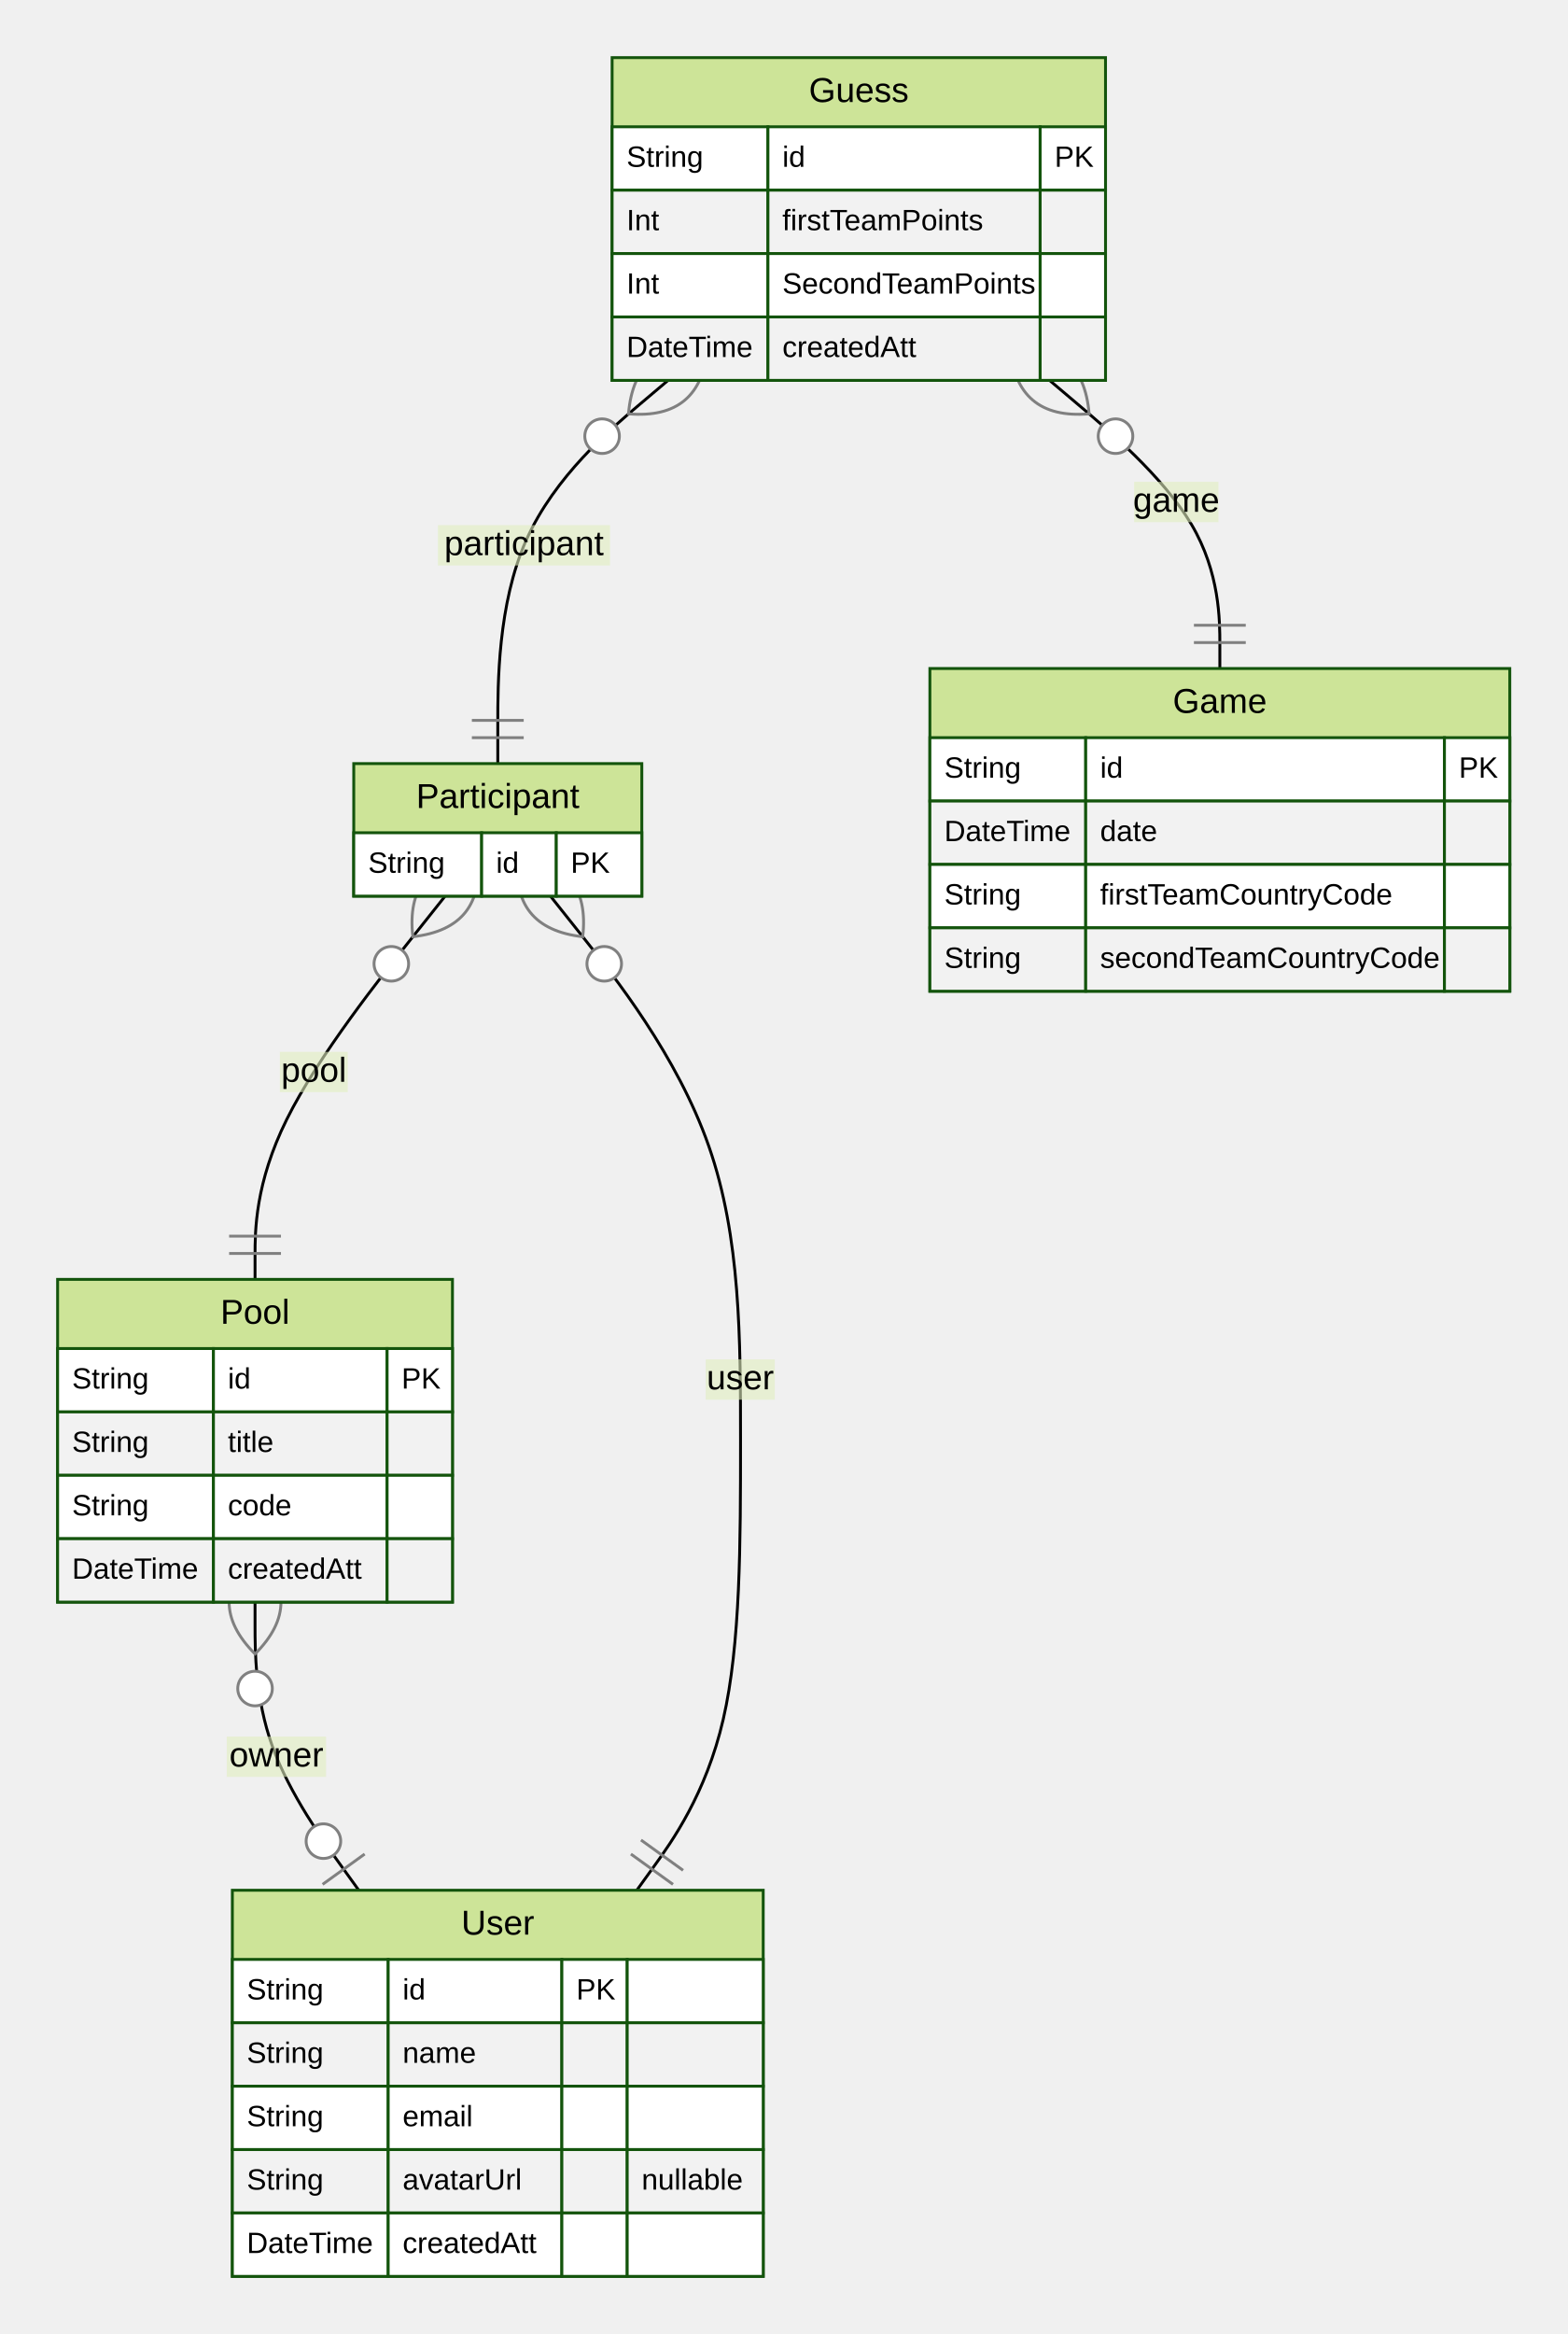
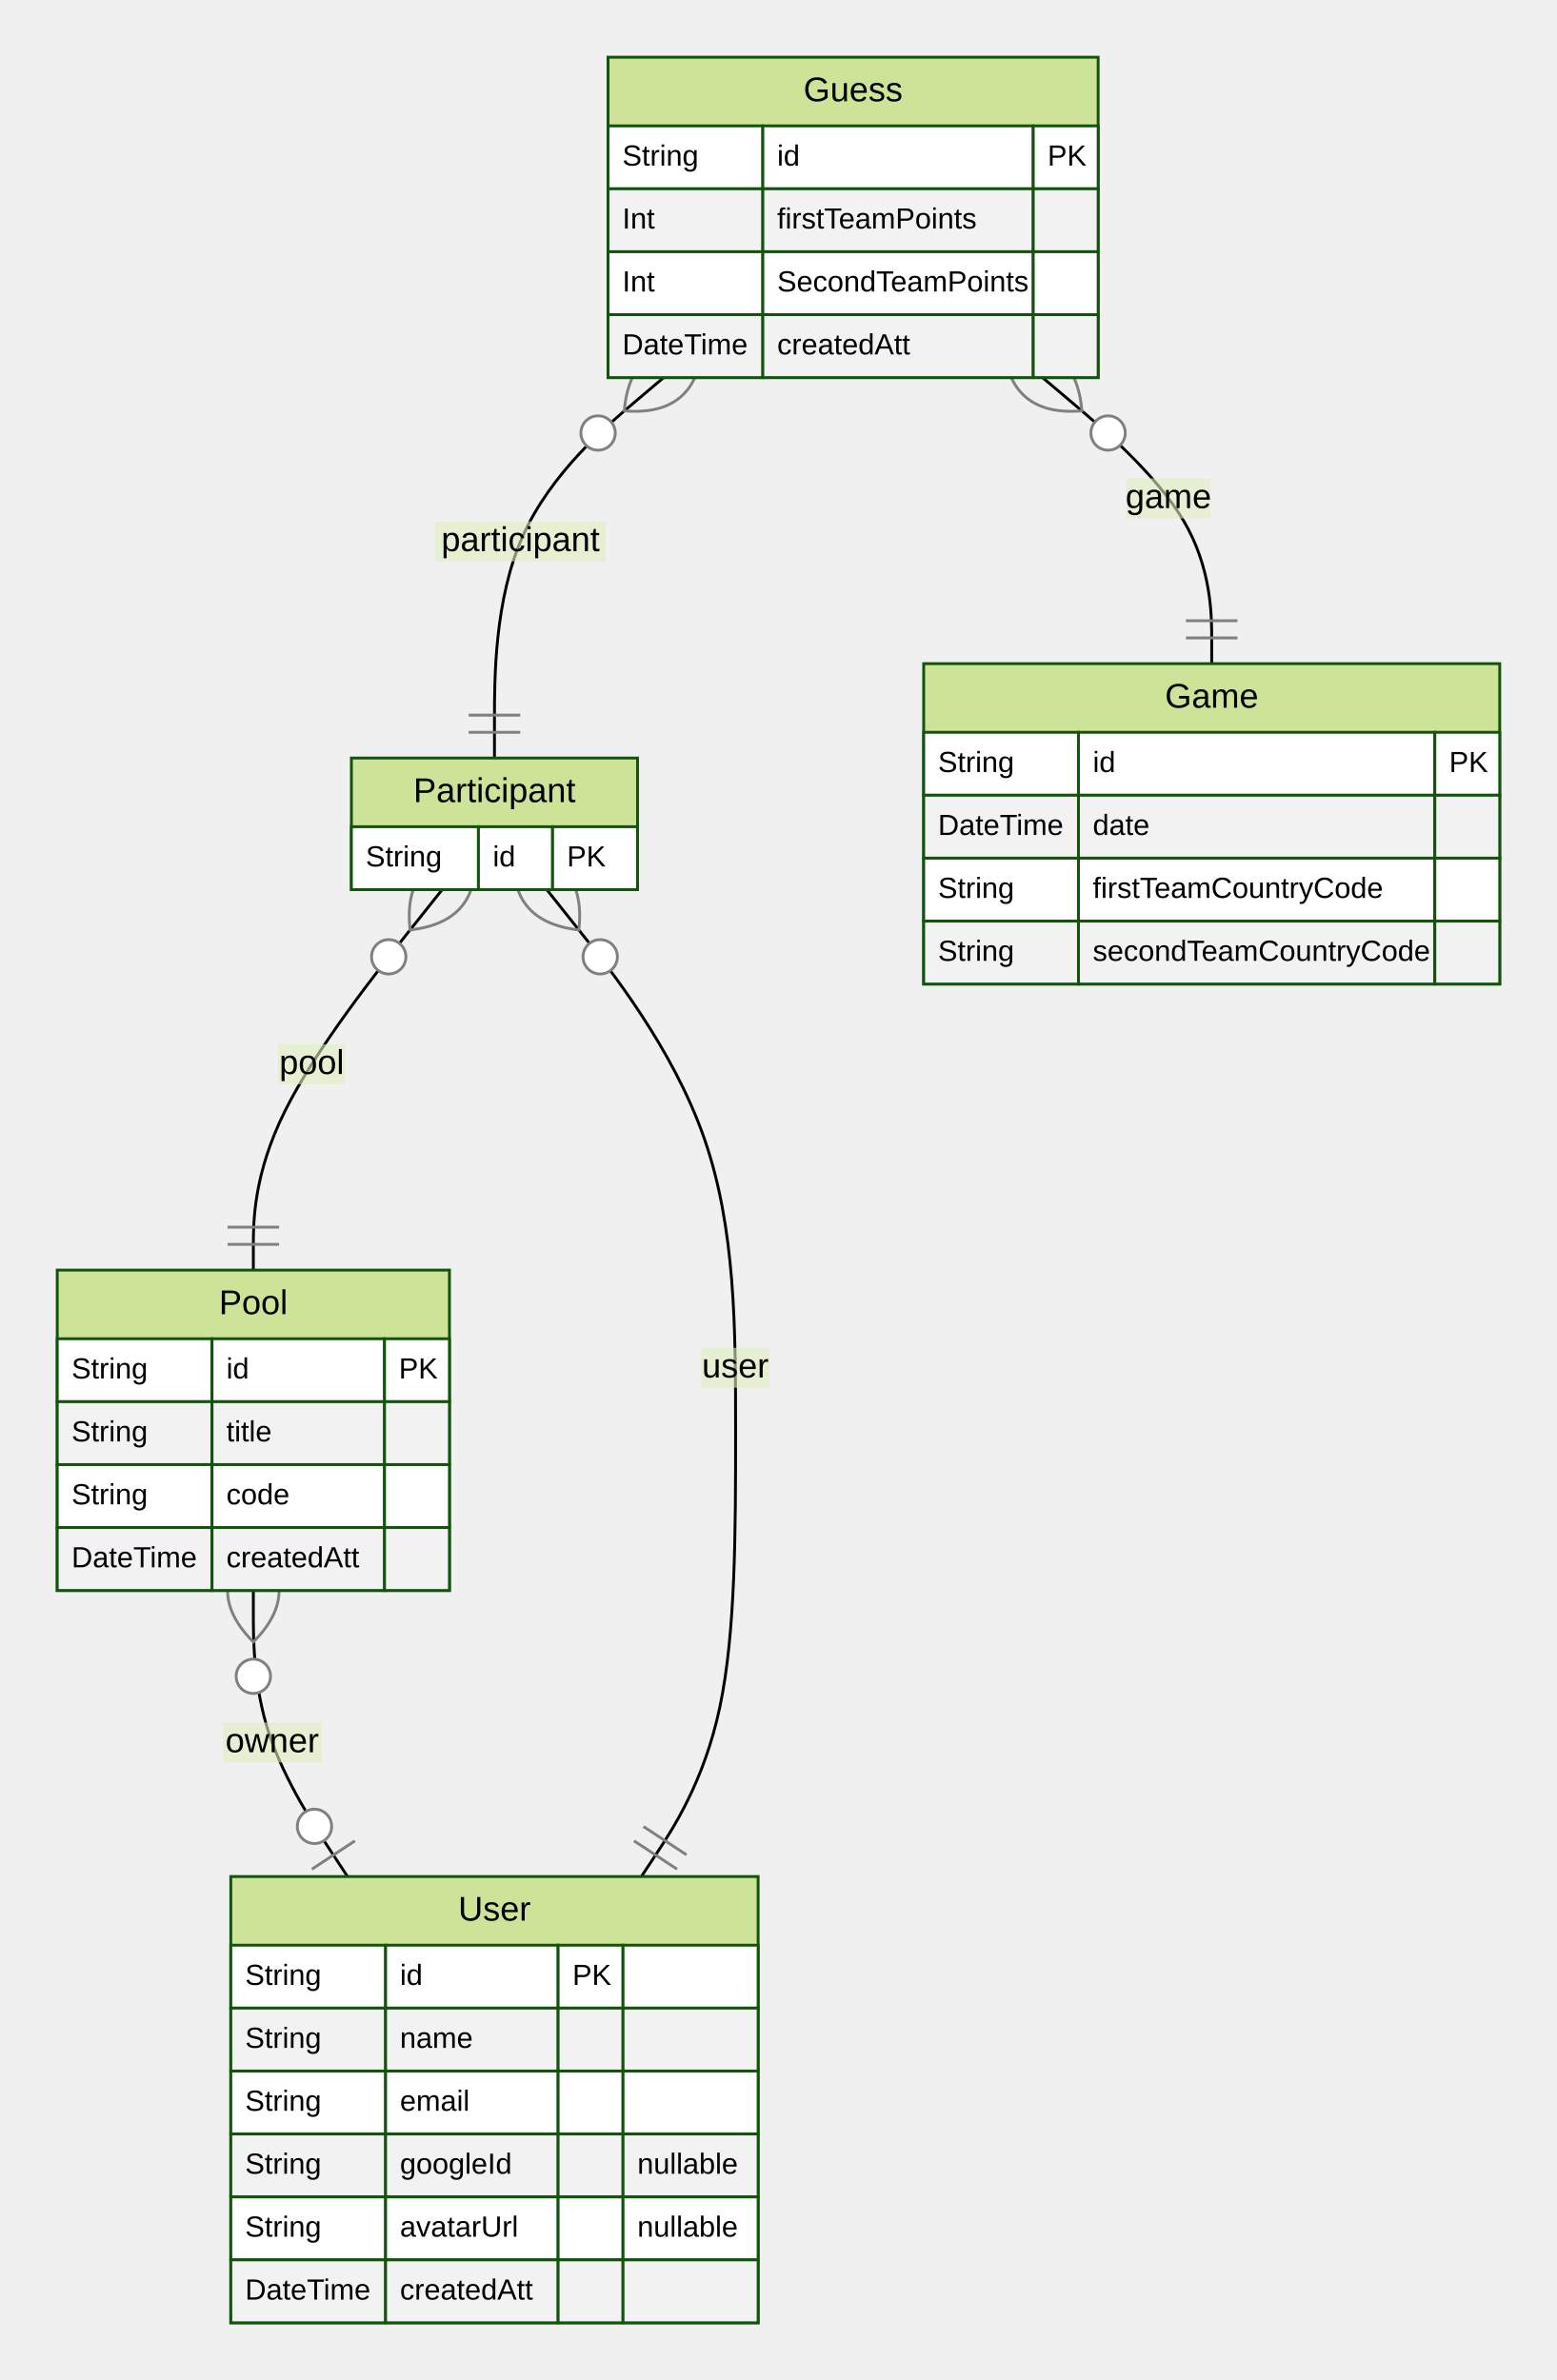
- <svg xmlns="http://www.w3.org/2000/svg" aria-labelledby="chart-title-mermaid-0 chart-desc-mermaid-0" role="img" viewBox="0 0 544.115 810" style="max-width: 544.115px; background-color: white;" width="100%" id="mermaid-0">
+ <svg xmlns="http://www.w3.org/2000/svg" aria-labelledby="chart-title-mermaid-0 chart-desc-mermaid-0" role="img" viewBox="0 0 544.115 832" style="max-width: 544.115px; background-color: white;" width="100%" id="mermaid-0">
  <style>#mermaid-0 {font-family:"trebuchet ms",verdana,arial,sans-serif;font-size:16px;fill:#000000;}#mermaid-0 .error-icon{fill:#552222;}#mermaid-0 .error-text{fill:#552222;stroke:#552222;}#mermaid-0 .edge-thickness-normal{stroke-width:2px;}#mermaid-0 .edge-thickness-thick{stroke-width:3.5px;}#mermaid-0 .edge-pattern-solid{stroke-dasharray:0;}#mermaid-0 .edge-pattern-dashed{stroke-dasharray:3;}#mermaid-0 .edge-pattern-dotted{stroke-dasharray:2;}#mermaid-0 .marker{fill:#000000;stroke:#000000;}#mermaid-0 .marker.cross{stroke:#000000;}#mermaid-0 svg{font-family:"trebuchet ms",verdana,arial,sans-serif;font-size:16px;}#mermaid-0 .entityBox{fill:#cde498;stroke:#13540c;}#mermaid-0 .attributeBoxOdd{fill:#ffffff;stroke:#13540c;}#mermaid-0 .attributeBoxEven{fill:#f2f2f2;stroke:#13540c;}#mermaid-0 .relationshipLabelBox{fill:hsl(78.158, 58.462%, 84.51%);opacity:0.7;background-color:hsl(78.158, 58.462%, 84.51%);}#mermaid-0 .relationshipLabelBox rect{opacity:0.5;}#mermaid-0 .relationshipLine{stroke:#000000;}#mermaid-0 :root{--mermaid-font-family:"trebuchet ms",verdana,arial,sans-serif;}</style>
  <g />
  <defs>
    <marker orient="auto" markerHeight="18" markerWidth="18" refY="9" refX="0" id="ONLY_ONE_START">
      <path d="M9,0 L9,18 M15,0 L15,18" fill="none" stroke="gray" />
    </marker>
  </defs>
  <defs>
    <marker orient="auto" markerHeight="18" markerWidth="18" refY="9" refX="18" id="ONLY_ONE_END">
      <path d="M3,0 L3,18 M9,0 L9,18" fill="none" stroke="gray" />
    </marker>
  </defs>
  <defs>
    <marker orient="auto" markerHeight="18" markerWidth="30" refY="9" refX="0" id="ZERO_OR_ONE_START">
      <circle r="6" cy="9" cx="21" fill="white" stroke="gray" />
      <path d="M9,0 L9,18" fill="none" stroke="gray" />
    </marker>
  </defs>
  <defs>
    <marker orient="auto" markerHeight="18" markerWidth="30" refY="9" refX="30" id="ZERO_OR_ONE_END">
      <circle r="6" cy="9" cx="9" fill="white" stroke="gray" />
      <path d="M21,0 L21,18" fill="none" stroke="gray" />
    </marker>
  </defs>
  <defs>
    <marker orient="auto" markerHeight="36" markerWidth="45" refY="18" refX="18" id="ONE_OR_MORE_START">
      <path d="M0,18 Q 18,0 36,18 Q 18,36 0,18 M42,9 L42,27" fill="none" stroke="gray" />
    </marker>
  </defs>
  <defs>
    <marker orient="auto" markerHeight="36" markerWidth="45" refY="18" refX="27" id="ONE_OR_MORE_END">
      <path d="M3,9 L3,27 M9,18 Q27,0 45,18 Q27,36 9,18" fill="none" stroke="gray" />
    </marker>
  </defs>
  <defs>
    <marker orient="auto" markerHeight="36" markerWidth="57" refY="18" refX="18" id="ZERO_OR_MORE_START">
      <circle r="6" cy="18" cx="48" fill="white" stroke="gray" />
      <path d="M0,18 Q18,0 36,18 Q18,36 0,18" fill="none" stroke="gray" />
    </marker>
  </defs>
  <defs>
    <marker orient="auto" markerHeight="36" markerWidth="57" refY="18" refX="39" id="ZERO_OR_MORE_END">
      <circle r="6" cy="18" cx="9" fill="white" stroke="gray" />
      <path d="M21,18 Q39,0 57,18 Q39,36 21,18" fill="none" stroke="gray" />
    </marker>
  </defs>
-   <path marker-start="url(#ZERO_OR_MORE_START)" marker-end="url(#ZERO_OR_ONE_END)" fill="none" stroke="gray" d="M88.535,556L88.535,564.333C88.535,572.667,88.535,589.333,94.537,606C100.539,622.667,112.543,639.333,118.545,647.667L124.547,656" class="er relationshipLine" />
-   <path marker-start="url(#ZERO_OR_MORE_START)" marker-end="url(#ONLY_ONE_END)" fill="none" stroke="gray" d="M191.087,311L202.085,324.833C213.082,338.667,235.076,366.333,246.073,397.833C257.071,429.333,257.071,464.667,257.071,500C257.071,535.333,257.071,570.667,251.069,596.667C245.067,622.667,233.063,639.333,227.061,647.667L221.059,656" class="er relationshipLine" />
+   <path marker-start="url(#ZERO_OR_MORE_START)" marker-end="url(#ZERO_OR_ONE_END)" fill="none" stroke="gray" d="M88.535,556L88.535,564.333C88.535,572.667,88.535,589.333,94.021,606C99.508,622.667,110.48,639.333,115.966,647.667L121.452,656" class="er relationshipLine" />
+   <path marker-start="url(#ZERO_OR_MORE_START)" marker-end="url(#ONLY_ONE_END)" fill="none" stroke="gray" d="M191.087,311L202.085,324.833C213.082,338.667,235.076,366.333,246.073,397.833C257.071,429.333,257.071,464.667,257.071,500C257.071,535.333,257.071,570.667,251.584,596.667C246.098,622.667,235.126,639.333,229.64,647.667L224.154,656" class="er relationshipLine" />
  <path marker-start="url(#ZERO_OR_MORE_START)" marker-end="url(#ONLY_ONE_END)" fill="none" stroke="gray" d="M154.518,311L143.521,324.833C132.524,338.667,110.53,366.333,99.532,388.5C88.535,410.667,88.535,427.333,88.535,435.667L88.535,444" class="er relationshipLine" />
  <path marker-start="url(#ZERO_OR_MORE_START)" marker-end="url(#ONLY_ONE_END)" fill="none" stroke="gray" d="M231.92,132L222.067,140.333C212.214,148.667,192.509,165.333,182.656,187.5C172.803,209.667,172.803,237.333,172.803,251.167L172.803,265" class="er relationshipLine" />
  <path marker-start="url(#ZERO_OR_MORE_START)" marker-end="url(#ONLY_ONE_END)" fill="none" stroke="gray" d="M364.342,132L374.195,140.333C384.048,148.667,403.753,165.333,413.606,182C423.459,198.667,423.459,215.333,423.459,223.667L423.459,232" class="er relationshipLine" />
  <g transform="translate(20,444 )" id="Pool">
    <rect height="112" width="137.071" y="0" x="0" stroke="gray" fill-opacity="100%" fill="honeydew" class="er entityBox" />
    <text transform="translate(68.53528,12)" style="font-family: &quot;trebuchet ms&quot;, verdana, arial, sans-serif;; font-size: 12px" text-anchor="middle" dominant-baseline="middle" y="0" x="0" id="entity-Pool" class="er entityLabel">Pool</text>
    <rect height="22" width="54.096" y="24" x="0" stroke="gray" fill-opacity="100%" fill="honeydew" class="er attributeBoxOdd" />
    <text transform="translate(5,35)" style="font-family: &quot;trebuchet ms&quot;, verdana, arial, sans-serif;; font-size: 10.2px" text-anchor="left" dominant-baseline="middle" y="0" x="0" id="entity-Pool-attr-1-type" class="er entityLabel">String</text>
    <rect height="22" width="60.287" y="24" x="54.096" stroke="gray" fill-opacity="100%" fill="honeydew" class="er attributeBoxOdd" />
    <text transform="translate(59.09555,35)" style="font-family: &quot;trebuchet ms&quot;, verdana, arial, sans-serif;; font-size: 10.2px" text-anchor="left" dominant-baseline="middle" y="0" x="0" id="entity-Pool-attr-1-name" class="er entityLabel">id</text>
    <rect height="22" width="22.688" y="24" x="114.383" stroke="gray" fill-opacity="100%" fill="honeydew" class="er attributeBoxOdd" />
    <text transform="translate(119.3829,35)" style="font-family: &quot;trebuchet ms&quot;, verdana, arial, sans-serif;; font-size: 10.2px" text-anchor="left" dominant-baseline="middle" y="0" x="0" id="entity-Pool-attr-1-key" class="er entityLabel">PK</text>
    <rect height="22" width="54.096" y="46" x="0" stroke="gray" fill-opacity="100%" fill="honeydew" class="er attributeBoxEven" />
    <text transform="translate(5,57)" style="font-family: &quot;trebuchet ms&quot;, verdana, arial, sans-serif;; font-size: 10.2px" text-anchor="left" dominant-baseline="middle" y="0" x="0" id="entity-Pool-attr-2-type" class="er entityLabel">String</text>
    <rect height="22" width="60.287" y="46" x="54.096" stroke="gray" fill-opacity="100%" fill="honeydew" class="er attributeBoxEven" />
    <text transform="translate(59.09555,57)" style="font-family: &quot;trebuchet ms&quot;, verdana, arial, sans-serif;; font-size: 10.2px" text-anchor="left" dominant-baseline="middle" y="0" x="0" id="entity-Pool-attr-2-name" class="er entityLabel">title</text>
    <rect height="22" width="22.688" y="46" x="114.383" stroke="gray" fill-opacity="100%" fill="honeydew" class="er attributeBoxEven" />
    <text transform="translate(119.3829,57)" style="font-family: &quot;trebuchet ms&quot;, verdana, arial, sans-serif;; font-size: 10.2px" text-anchor="left" dominant-baseline="middle" y="0" x="0" id="entity-Pool-attr-2-key" class="er entityLabel" />
    <rect height="22" width="54.096" y="68" x="0" stroke="gray" fill-opacity="100%" fill="honeydew" class="er attributeBoxOdd" />
    <text transform="translate(5,79)" style="font-family: &quot;trebuchet ms&quot;, verdana, arial, sans-serif;; font-size: 10.2px" text-anchor="left" dominant-baseline="middle" y="0" x="0" id="entity-Pool-attr-3-type" class="er entityLabel">String</text>
    <rect height="22" width="60.287" y="68" x="54.096" stroke="gray" fill-opacity="100%" fill="honeydew" class="er attributeBoxOdd" />
    <text transform="translate(59.09555,79)" style="font-family: &quot;trebuchet ms&quot;, verdana, arial, sans-serif;; font-size: 10.2px" text-anchor="left" dominant-baseline="middle" y="0" x="0" id="entity-Pool-attr-3-name" class="er entityLabel">code</text>
    <rect height="22" width="22.688" y="68" x="114.383" stroke="gray" fill-opacity="100%" fill="honeydew" class="er attributeBoxOdd" />
    <text transform="translate(119.3829,79)" style="font-family: &quot;trebuchet ms&quot;, verdana, arial, sans-serif;; font-size: 10.2px" text-anchor="left" dominant-baseline="middle" y="0" x="0" id="entity-Pool-attr-3-key" class="er entityLabel" />
    <rect height="22" width="54.096" y="90" x="0" stroke="gray" fill-opacity="100%" fill="honeydew" class="er attributeBoxEven" />
    <text transform="translate(5,101)" style="font-family: &quot;trebuchet ms&quot;, verdana, arial, sans-serif;; font-size: 10.2px" text-anchor="left" dominant-baseline="middle" y="0" x="0" id="entity-Pool-attr-4-type" class="er entityLabel">DateTime</text>
    <rect height="22" width="60.287" y="90" x="54.096" stroke="gray" fill-opacity="100%" fill="honeydew" class="er attributeBoxEven" />
    <text transform="translate(59.09555,101)" style="font-family: &quot;trebuchet ms&quot;, verdana, arial, sans-serif;; font-size: 10.2px" text-anchor="left" dominant-baseline="middle" y="0" x="0" id="entity-Pool-attr-4-name" class="er entityLabel">createdAtt</text>
    <rect height="22" width="22.688" y="90" x="114.383" stroke="gray" fill-opacity="100%" fill="honeydew" class="er attributeBoxEven" />
    <text transform="translate(119.3829,101)" style="font-family: &quot;trebuchet ms&quot;, verdana, arial, sans-serif;; font-size: 10.2px" text-anchor="left" dominant-baseline="middle" y="0" x="0" id="entity-Pool-attr-4-key" class="er entityLabel" />
  </g>
  <g transform="translate(122.8029,265 )" id="Participant">
    <rect height="46" width="100" y="0" x="0" stroke="gray" fill-opacity="100%" fill="honeydew" class="er entityBox" />
    <text transform="translate(50,12)" style="font-family: &quot;trebuchet ms&quot;, verdana, arial, sans-serif;; font-size: 12px" text-anchor="middle" dominant-baseline="middle" y="0" x="0" id="entity-Participant" class="er entityLabel">Participant</text>
    <rect height="22" width="44.399" y="24" x="0" stroke="gray" fill-opacity="100%" fill="honeydew" class="er attributeBoxOdd" />
    <text transform="translate(5,35)" style="font-family: &quot;trebuchet ms&quot;, verdana, arial, sans-serif;; font-size: 10.2px" text-anchor="left" dominant-baseline="middle" y="0" x="0" id="entity-Participant-attr-1-type" class="er entityLabel">String</text>
    <rect height="22" width="25.911" y="24" x="44.399" stroke="gray" fill-opacity="100%" fill="honeydew" class="er attributeBoxOdd" />
    <text transform="translate(49.39862,35)" style="font-family: &quot;trebuchet ms&quot;, verdana, arial, sans-serif;; font-size: 10.2px" text-anchor="left" dominant-baseline="middle" y="0" x="0" id="entity-Participant-attr-1-name" class="er entityLabel">id</text>
    <rect height="22" width="29.69" y="24" x="70.31" stroke="gray" fill-opacity="100%" fill="honeydew" class="er attributeBoxOdd" />
    <text transform="translate(75.30976,35)" style="font-family: &quot;trebuchet ms&quot;, verdana, arial, sans-serif;; font-size: 10.2px" text-anchor="left" dominant-baseline="middle" y="0" x="0" id="entity-Participant-attr-1-key" class="er entityLabel">PK</text>
  </g>
  <g transform="translate(80.66137,656 )" id="User">
-     <rect height="134" width="184.283" y="0" x="0" stroke="gray" fill-opacity="100%" fill="honeydew" class="er entityBox" />
+     <rect height="156" width="184.283" y="0" x="0" stroke="gray" fill-opacity="100%" fill="honeydew" class="er entityBox" />
    <text transform="translate(92.14155,12)" style="font-family: &quot;trebuchet ms&quot;, verdana, arial, sans-serif;; font-size: 12px" text-anchor="middle" dominant-baseline="middle" y="0" x="0" id="entity-User" class="er entityLabel">User</text>
    <rect height="22" width="54.096" y="24" x="0" stroke="gray" fill-opacity="100%" fill="honeydew" class="er attributeBoxOdd" />
    <text transform="translate(5,35)" style="font-family: &quot;trebuchet ms&quot;, verdana, arial, sans-serif;; font-size: 10.2px" text-anchor="left" dominant-baseline="middle" y="0" x="0" id="entity-User-attr-1-type" class="er entityLabel">String</text>
    <rect height="22" width="60.287" y="24" x="54.096" stroke="gray" fill-opacity="100%" fill="honeydew" class="er attributeBoxOdd" />
    <text transform="translate(59.09555,35)" style="font-family: &quot;trebuchet ms&quot;, verdana, arial, sans-serif;; font-size: 10.2px" text-anchor="left" dominant-baseline="middle" y="0" x="0" id="entity-User-attr-1-name" class="er entityLabel">id</text>
    <rect height="22" width="22.688" y="24" x="114.383" stroke="gray" fill-opacity="100%" fill="honeydew" class="er attributeBoxOdd" />
    <text transform="translate(119.3829,35)" style="font-family: &quot;trebuchet ms&quot;, verdana, arial, sans-serif;; font-size: 10.2px" text-anchor="left" dominant-baseline="middle" y="0" x="0" id="entity-User-attr-1-key" class="er entityLabel">PK</text>
    <rect height="22" width="47.213" y="24" x="137.071" stroke="gray" fill-opacity="100%" fill="honeydew" class="er attributeBoxOdd" />
    <text transform="translate(142.0706,35)" style="font-family: &quot;trebuchet ms&quot;, verdana, arial, sans-serif;; font-size: 10.2px" text-anchor="left" dominant-baseline="middle" y="0" x="0" id="entity-User-attr-1-comment" class="er entityLabel" />
    <rect height="22" width="54.096" y="46" x="0" stroke="gray" fill-opacity="100%" fill="honeydew" class="er attributeBoxEven" />
    <text transform="translate(5,57)" style="font-family: &quot;trebuchet ms&quot;, verdana, arial, sans-serif;; font-size: 10.2px" text-anchor="left" dominant-baseline="middle" y="0" x="0" id="entity-User-attr-2-type" class="er entityLabel">String</text>
    <rect height="22" width="60.287" y="46" x="54.096" stroke="gray" fill-opacity="100%" fill="honeydew" class="er attributeBoxEven" />
    <text transform="translate(59.09555,57)" style="font-family: &quot;trebuchet ms&quot;, verdana, arial, sans-serif;; font-size: 10.2px" text-anchor="left" dominant-baseline="middle" y="0" x="0" id="entity-User-attr-2-name" class="er entityLabel">name</text>
    <rect height="22" width="22.688" y="46" x="114.383" stroke="gray" fill-opacity="100%" fill="honeydew" class="er attributeBoxEven" />
    <text transform="translate(119.3829,57)" style="font-family: &quot;trebuchet ms&quot;, verdana, arial, sans-serif;; font-size: 10.2px" text-anchor="left" dominant-baseline="middle" y="0" x="0" id="entity-User-attr-2-key" class="er entityLabel" />
    <rect height="22" width="47.213" y="46" x="137.071" stroke="gray" fill-opacity="100%" fill="honeydew" class="er attributeBoxEven" />
    <text transform="translate(142.0706,57)" style="font-family: &quot;trebuchet ms&quot;, verdana, arial, sans-serif;; font-size: 10.2px" text-anchor="left" dominant-baseline="middle" y="0" x="0" id="entity-User-attr-2-comment" class="er entityLabel" />
    <rect height="22" width="54.096" y="68" x="0" stroke="gray" fill-opacity="100%" fill="honeydew" class="er attributeBoxOdd" />
    <text transform="translate(5,79)" style="font-family: &quot;trebuchet ms&quot;, verdana, arial, sans-serif;; font-size: 10.2px" text-anchor="left" dominant-baseline="middle" y="0" x="0" id="entity-User-attr-3-type" class="er entityLabel">String</text>
    <rect height="22" width="60.287" y="68" x="54.096" stroke="gray" fill-opacity="100%" fill="honeydew" class="er attributeBoxOdd" />
    <text transform="translate(59.09555,79)" style="font-family: &quot;trebuchet ms&quot;, verdana, arial, sans-serif;; font-size: 10.2px" text-anchor="left" dominant-baseline="middle" y="0" x="0" id="entity-User-attr-3-name" class="er entityLabel">email</text>
    <rect height="22" width="22.688" y="68" x="114.383" stroke="gray" fill-opacity="100%" fill="honeydew" class="er attributeBoxOdd" />
    <text transform="translate(119.3829,79)" style="font-family: &quot;trebuchet ms&quot;, verdana, arial, sans-serif;; font-size: 10.2px" text-anchor="left" dominant-baseline="middle" y="0" x="0" id="entity-User-attr-3-key" class="er entityLabel" />
    <rect height="22" width="47.213" y="68" x="137.071" stroke="gray" fill-opacity="100%" fill="honeydew" class="er attributeBoxOdd" />
    <text transform="translate(142.0706,79)" style="font-family: &quot;trebuchet ms&quot;, verdana, arial, sans-serif;; font-size: 10.2px" text-anchor="left" dominant-baseline="middle" y="0" x="0" id="entity-User-attr-3-comment" class="er entityLabel" />
    <rect height="22" width="54.096" y="90" x="0" stroke="gray" fill-opacity="100%" fill="honeydew" class="er attributeBoxEven" />
    <text transform="translate(5,101)" style="font-family: &quot;trebuchet ms&quot;, verdana, arial, sans-serif;; font-size: 10.2px" text-anchor="left" dominant-baseline="middle" y="0" x="0" id="entity-User-attr-4-type" class="er entityLabel">String</text>
    <rect height="22" width="60.287" y="90" x="54.096" stroke="gray" fill-opacity="100%" fill="honeydew" class="er attributeBoxEven" />
-     <text transform="translate(59.09555,101)" style="font-family: &quot;trebuchet ms&quot;, verdana, arial, sans-serif;; font-size: 10.2px" text-anchor="left" dominant-baseline="middle" y="0" x="0" id="entity-User-attr-4-name" class="er entityLabel">avatarUrl</text>
+     <text transform="translate(59.09555,101)" style="font-family: &quot;trebuchet ms&quot;, verdana, arial, sans-serif;; font-size: 10.2px" text-anchor="left" dominant-baseline="middle" y="0" x="0" id="entity-User-attr-4-name" class="er entityLabel">googleId</text>
    <rect height="22" width="22.688" y="90" x="114.383" stroke="gray" fill-opacity="100%" fill="honeydew" class="er attributeBoxEven" />
    <text transform="translate(119.3829,101)" style="font-family: &quot;trebuchet ms&quot;, verdana, arial, sans-serif;; font-size: 10.2px" text-anchor="left" dominant-baseline="middle" y="0" x="0" id="entity-User-attr-4-key" class="er entityLabel" />
    <rect height="22" width="47.213" y="90" x="137.071" stroke="gray" fill-opacity="100%" fill="honeydew" class="er attributeBoxEven" />
    <text transform="translate(142.0706,101)" style="font-family: &quot;trebuchet ms&quot;, verdana, arial, sans-serif;; font-size: 10.2px" text-anchor="left" dominant-baseline="middle" y="0" x="0" id="entity-User-attr-4-comment" class="er entityLabel">nullable</text>
    <rect height="22" width="54.096" y="112" x="0" stroke="gray" fill-opacity="100%" fill="honeydew" class="er attributeBoxOdd" />
-     <text transform="translate(5,123)" style="font-family: &quot;trebuchet ms&quot;, verdana, arial, sans-serif;; font-size: 10.2px" text-anchor="left" dominant-baseline="middle" y="0" x="0" id="entity-User-attr-5-type" class="er entityLabel">DateTime</text>
+     <text transform="translate(5,123)" style="font-family: &quot;trebuchet ms&quot;, verdana, arial, sans-serif;; font-size: 10.2px" text-anchor="left" dominant-baseline="middle" y="0" x="0" id="entity-User-attr-5-type" class="er entityLabel">String</text>
    <rect height="22" width="60.287" y="112" x="54.096" stroke="gray" fill-opacity="100%" fill="honeydew" class="er attributeBoxOdd" />
-     <text transform="translate(59.09555,123)" style="font-family: &quot;trebuchet ms&quot;, verdana, arial, sans-serif;; font-size: 10.2px" text-anchor="left" dominant-baseline="middle" y="0" x="0" id="entity-User-attr-5-name" class="er entityLabel">createdAtt</text>
+     <text transform="translate(59.09555,123)" style="font-family: &quot;trebuchet ms&quot;, verdana, arial, sans-serif;; font-size: 10.2px" text-anchor="left" dominant-baseline="middle" y="0" x="0" id="entity-User-attr-5-name" class="er entityLabel">avatarUrl</text>
    <rect height="22" width="22.688" y="112" x="114.383" stroke="gray" fill-opacity="100%" fill="honeydew" class="er attributeBoxOdd" />
    <text transform="translate(119.3829,123)" style="font-family: &quot;trebuchet ms&quot;, verdana, arial, sans-serif;; font-size: 10.2px" text-anchor="left" dominant-baseline="middle" y="0" x="0" id="entity-User-attr-5-key" class="er entityLabel" />
    <rect height="22" width="47.213" y="112" x="137.071" stroke="gray" fill-opacity="100%" fill="honeydew" class="er attributeBoxOdd" />
-     <text transform="translate(142.0706,123)" style="font-family: &quot;trebuchet ms&quot;, verdana, arial, sans-serif;; font-size: 10.2px" text-anchor="left" dominant-baseline="middle" y="0" x="0" id="entity-User-attr-5-comment" class="er entityLabel" />
+     <text transform="translate(142.0706,123)" style="font-family: &quot;trebuchet ms&quot;, verdana, arial, sans-serif;; font-size: 10.2px" text-anchor="left" dominant-baseline="middle" y="0" x="0" id="entity-User-attr-5-comment" class="er entityLabel">nullable</text>
+     <rect height="22" width="54.096" y="134" x="0" stroke="gray" fill-opacity="100%" fill="honeydew" class="er attributeBoxEven" />
+     <text transform="translate(5,145)" style="font-family: &quot;trebuchet ms&quot;, verdana, arial, sans-serif;; font-size: 10.2px" text-anchor="left" dominant-baseline="middle" y="0" x="0" id="entity-User-attr-6-type" class="er entityLabel">DateTime</text>
+     <rect height="22" width="60.287" y="134" x="54.096" stroke="gray" fill-opacity="100%" fill="honeydew" class="er attributeBoxEven" />
+     <text transform="translate(59.09555,145)" style="font-family: &quot;trebuchet ms&quot;, verdana, arial, sans-serif;; font-size: 10.2px" text-anchor="left" dominant-baseline="middle" y="0" x="0" id="entity-User-attr-6-name" class="er entityLabel">createdAtt</text>
+     <rect height="22" width="22.688" y="134" x="114.383" stroke="gray" fill-opacity="100%" fill="honeydew" class="er attributeBoxEven" />
+     <text transform="translate(119.3829,145)" style="font-family: &quot;trebuchet ms&quot;, verdana, arial, sans-serif;; font-size: 10.2px" text-anchor="left" dominant-baseline="middle" y="0" x="0" id="entity-User-attr-6-key" class="er entityLabel" />
+     <rect height="22" width="47.213" y="134" x="137.071" stroke="gray" fill-opacity="100%" fill="honeydew" class="er attributeBoxEven" />
+     <text transform="translate(142.0706,145)" style="font-family: &quot;trebuchet ms&quot;, verdana, arial, sans-serif;; font-size: 10.2px" text-anchor="left" dominant-baseline="middle" y="0" x="0" id="entity-User-attr-6-comment" class="er entityLabel" />
  </g>
  <g transform="translate(322.8029,232 )" id="Game">
    <rect height="112" width="201.312" y="0" x="0" stroke="gray" fill-opacity="100%" fill="honeydew" class="er entityBox" />
    <text transform="translate(100.6562,12)" style="font-family: &quot;trebuchet ms&quot;, verdana, arial, sans-serif;; font-size: 12px" text-anchor="middle" dominant-baseline="middle" y="0" x="0" id="entity-Game" class="er entityLabel">Game</text>
    <rect height="22" width="54.096" y="24" x="0" stroke="gray" fill-opacity="100%" fill="honeydew" class="er attributeBoxOdd" />
    <text transform="translate(5,35)" style="font-family: &quot;trebuchet ms&quot;, verdana, arial, sans-serif;; font-size: 10.2px" text-anchor="left" dominant-baseline="middle" y="0" x="0" id="entity-Game-attr-1-type" class="er entityLabel">String</text>
    <rect height="22" width="124.529" y="24" x="54.096" stroke="gray" fill-opacity="100%" fill="honeydew" class="er attributeBoxOdd" />
    <text transform="translate(59.09555,35)" style="font-family: &quot;trebuchet ms&quot;, verdana, arial, sans-serif;; font-size: 10.2px" text-anchor="left" dominant-baseline="middle" y="0" x="0" id="entity-Game-attr-1-name" class="er entityLabel">id</text>
    <rect height="22" width="22.688" y="24" x="178.625" stroke="gray" fill-opacity="100%" fill="honeydew" class="er attributeBoxOdd" />
    <text transform="translate(183.6248,35)" style="font-family: &quot;trebuchet ms&quot;, verdana, arial, sans-serif;; font-size: 10.2px" text-anchor="left" dominant-baseline="middle" y="0" x="0" id="entity-Game-attr-1-key" class="er entityLabel">PK</text>
    <rect height="22" width="54.096" y="46" x="0" stroke="gray" fill-opacity="100%" fill="honeydew" class="er attributeBoxEven" />
    <text transform="translate(5,57)" style="font-family: &quot;trebuchet ms&quot;, verdana, arial, sans-serif;; font-size: 10.2px" text-anchor="left" dominant-baseline="middle" y="0" x="0" id="entity-Game-attr-2-type" class="er entityLabel">DateTime</text>
    <rect height="22" width="124.529" y="46" x="54.096" stroke="gray" fill-opacity="100%" fill="honeydew" class="er attributeBoxEven" />
    <text transform="translate(59.09555,57)" style="font-family: &quot;trebuchet ms&quot;, verdana, arial, sans-serif;; font-size: 10.2px" text-anchor="left" dominant-baseline="middle" y="0" x="0" id="entity-Game-attr-2-name" class="er entityLabel">date</text>
    <rect height="22" width="22.688" y="46" x="178.625" stroke="gray" fill-opacity="100%" fill="honeydew" class="er attributeBoxEven" />
    <text transform="translate(183.6248,57)" style="font-family: &quot;trebuchet ms&quot;, verdana, arial, sans-serif;; font-size: 10.2px" text-anchor="left" dominant-baseline="middle" y="0" x="0" id="entity-Game-attr-2-key" class="er entityLabel" />
    <rect height="22" width="54.096" y="68" x="0" stroke="gray" fill-opacity="100%" fill="honeydew" class="er attributeBoxOdd" />
    <text transform="translate(5,79)" style="font-family: &quot;trebuchet ms&quot;, verdana, arial, sans-serif;; font-size: 10.2px" text-anchor="left" dominant-baseline="middle" y="0" x="0" id="entity-Game-attr-3-type" class="er entityLabel">String</text>
    <rect height="22" width="124.529" y="68" x="54.096" stroke="gray" fill-opacity="100%" fill="honeydew" class="er attributeBoxOdd" />
    <text transform="translate(59.09555,79)" style="font-family: &quot;trebuchet ms&quot;, verdana, arial, sans-serif;; font-size: 10.2px" text-anchor="left" dominant-baseline="middle" y="0" x="0" id="entity-Game-attr-3-name" class="er entityLabel">firstTeamCountryCode</text>
    <rect height="22" width="22.688" y="68" x="178.625" stroke="gray" fill-opacity="100%" fill="honeydew" class="er attributeBoxOdd" />
    <text transform="translate(183.6248,79)" style="font-family: &quot;trebuchet ms&quot;, verdana, arial, sans-serif;; font-size: 10.2px" text-anchor="left" dominant-baseline="middle" y="0" x="0" id="entity-Game-attr-3-key" class="er entityLabel" />
    <rect height="22" width="54.096" y="90" x="0" stroke="gray" fill-opacity="100%" fill="honeydew" class="er attributeBoxEven" />
    <text transform="translate(5,101)" style="font-family: &quot;trebuchet ms&quot;, verdana, arial, sans-serif;; font-size: 10.2px" text-anchor="left" dominant-baseline="middle" y="0" x="0" id="entity-Game-attr-4-type" class="er entityLabel">String</text>
    <rect height="22" width="124.529" y="90" x="54.096" stroke="gray" fill-opacity="100%" fill="honeydew" class="er attributeBoxEven" />
    <text transform="translate(59.09555,101)" style="font-family: &quot;trebuchet ms&quot;, verdana, arial, sans-serif;; font-size: 10.2px" text-anchor="left" dominant-baseline="middle" y="0" x="0" id="entity-Game-attr-4-name" class="er entityLabel">secondTeamCountryCode</text>
    <rect height="22" width="22.688" y="90" x="178.625" stroke="gray" fill-opacity="100%" fill="honeydew" class="er attributeBoxEven" />
    <text transform="translate(183.6248,101)" style="font-family: &quot;trebuchet ms&quot;, verdana, arial, sans-serif;; font-size: 10.2px" text-anchor="left" dominant-baseline="middle" y="0" x="0" id="entity-Game-attr-4-key" class="er entityLabel" />
  </g>
  <g transform="translate(212.4904,20 )" id="Guess">
    <rect height="112" width="171.281" y="0" x="0" stroke="gray" fill-opacity="100%" fill="honeydew" class="er entityBox" />
    <text transform="translate(85.64068,12)" style="font-family: &quot;trebuchet ms&quot;, verdana, arial, sans-serif;; font-size: 12px" text-anchor="middle" dominant-baseline="middle" y="0" x="0" id="entity-Guess" class="er entityLabel">Guess</text>
    <rect height="22" width="54.096" y="24" x="0" stroke="gray" fill-opacity="100%" fill="honeydew" class="er attributeBoxOdd" />
    <text transform="translate(5,35)" style="font-family: &quot;trebuchet ms&quot;, verdana, arial, sans-serif;; font-size: 10.2px" text-anchor="left" dominant-baseline="middle" y="0" x="0" id="entity-Guess-attr-1-type" class="er entityLabel">String</text>
    <rect height="22" width="94.498" y="24" x="54.096" stroke="gray" fill-opacity="100%" fill="honeydew" class="er attributeBoxOdd" />
    <text transform="translate(59.09555,35)" style="font-family: &quot;trebuchet ms&quot;, verdana, arial, sans-serif;; font-size: 10.2px" text-anchor="left" dominant-baseline="middle" y="0" x="0" id="entity-Guess-attr-1-name" class="er entityLabel">id</text>
    <rect height="22" width="22.688" y="24" x="148.594" stroke="gray" fill-opacity="100%" fill="honeydew" class="er attributeBoxOdd" />
    <text transform="translate(153.5937,35)" style="font-family: &quot;trebuchet ms&quot;, verdana, arial, sans-serif;; font-size: 10.2px" text-anchor="left" dominant-baseline="middle" y="0" x="0" id="entity-Guess-attr-1-key" class="er entityLabel">PK</text>
    <rect height="22" width="54.096" y="46" x="0" stroke="gray" fill-opacity="100%" fill="honeydew" class="er attributeBoxEven" />
    <text transform="translate(5,57)" style="font-family: &quot;trebuchet ms&quot;, verdana, arial, sans-serif;; font-size: 10.2px" text-anchor="left" dominant-baseline="middle" y="0" x="0" id="entity-Guess-attr-2-type" class="er entityLabel">Int</text>
    <rect height="22" width="94.498" y="46" x="54.096" stroke="gray" fill-opacity="100%" fill="honeydew" class="er attributeBoxEven" />
    <text transform="translate(59.09555,57)" style="font-family: &quot;trebuchet ms&quot;, verdana, arial, sans-serif;; font-size: 10.2px" text-anchor="left" dominant-baseline="middle" y="0" x="0" id="entity-Guess-attr-2-name" class="er entityLabel">firstTeamPoints</text>
    <rect height="22" width="22.688" y="46" x="148.594" stroke="gray" fill-opacity="100%" fill="honeydew" class="er attributeBoxEven" />
    <text transform="translate(153.5937,57)" style="font-family: &quot;trebuchet ms&quot;, verdana, arial, sans-serif;; font-size: 10.2px" text-anchor="left" dominant-baseline="middle" y="0" x="0" id="entity-Guess-attr-2-key" class="er entityLabel" />
    <rect height="22" width="54.096" y="68" x="0" stroke="gray" fill-opacity="100%" fill="honeydew" class="er attributeBoxOdd" />
    <text transform="translate(5,79)" style="font-family: &quot;trebuchet ms&quot;, verdana, arial, sans-serif;; font-size: 10.2px" text-anchor="left" dominant-baseline="middle" y="0" x="0" id="entity-Guess-attr-3-type" class="er entityLabel">Int</text>
    <rect height="22" width="94.498" y="68" x="54.096" stroke="gray" fill-opacity="100%" fill="honeydew" class="er attributeBoxOdd" />
    <text transform="translate(59.09555,79)" style="font-family: &quot;trebuchet ms&quot;, verdana, arial, sans-serif;; font-size: 10.2px" text-anchor="left" dominant-baseline="middle" y="0" x="0" id="entity-Guess-attr-3-name" class="er entityLabel">SecondTeamPoints</text>
    <rect height="22" width="22.688" y="68" x="148.594" stroke="gray" fill-opacity="100%" fill="honeydew" class="er attributeBoxOdd" />
    <text transform="translate(153.5937,79)" style="font-family: &quot;trebuchet ms&quot;, verdana, arial, sans-serif;; font-size: 10.2px" text-anchor="left" dominant-baseline="middle" y="0" x="0" id="entity-Guess-attr-3-key" class="er entityLabel" />
    <rect height="22" width="54.096" y="90" x="0" stroke="gray" fill-opacity="100%" fill="honeydew" class="er attributeBoxEven" />
    <text transform="translate(5,101)" style="font-family: &quot;trebuchet ms&quot;, verdana, arial, sans-serif;; font-size: 10.2px" text-anchor="left" dominant-baseline="middle" y="0" x="0" id="entity-Guess-attr-4-type" class="er entityLabel">DateTime</text>
    <rect height="22" width="94.498" y="90" x="54.096" stroke="gray" fill-opacity="100%" fill="honeydew" class="er attributeBoxEven" />
    <text transform="translate(59.09555,101)" style="font-family: &quot;trebuchet ms&quot;, verdana, arial, sans-serif;; font-size: 10.2px" text-anchor="left" dominant-baseline="middle" y="0" x="0" id="entity-Guess-attr-4-name" class="er entityLabel">createdAtt</text>
    <rect height="22" width="22.688" y="90" x="148.594" stroke="gray" fill-opacity="100%" fill="honeydew" class="er attributeBoxEven" />
    <text transform="translate(153.5937,101)" style="font-family: &quot;trebuchet ms&quot;, verdana, arial, sans-serif;; font-size: 10.2px" text-anchor="left" dominant-baseline="middle" y="0" x="0" id="entity-Guess-attr-4-key" class="er entityLabel" />
  </g>
-   <rect fill-opacity="85%" fill="white" height="14" width="34.471" y="602.666" x="78.716" class="er relationshipLabelBox" />
-   <text style="font-family: &quot;trebuchet ms&quot;, verdana, arial, sans-serif;; font-size: 12px" dominant-baseline="middle" text-anchor="middle" y="609.666" x="95.951" id="rel1" class="er relationshipLabel">owner</text>
-   <rect fill-opacity="85%" fill="white" height="14" width="23.959" y="471.759" x="245.002" class="er relationshipLabelBox" />
-   <text style="font-family: &quot;trebuchet ms&quot;, verdana, arial, sans-serif;; font-size: 12px" dominant-baseline="middle" text-anchor="middle" y="478.759" x="256.981" id="rel2" class="er relationshipLabel">user</text>
+   <rect fill-opacity="85%" fill="white" height="14" width="34.471" y="602.143" x="77.884" class="er relationshipLabelBox" />
+   <text style="font-family: &quot;trebuchet ms&quot;, verdana, arial, sans-serif;; font-size: 12px" dominant-baseline="middle" text-anchor="middle" y="609.143" x="95.119" id="rel1" class="er relationshipLabel">owner</text>
+   <rect fill-opacity="85%" fill="white" height="14" width="23.959" y="471.133" x="244.994" class="er relationshipLabelBox" />
+   <text style="font-family: &quot;trebuchet ms&quot;, verdana, arial, sans-serif;; font-size: 12px" dominant-baseline="middle" text-anchor="middle" y="478.133" x="256.973" id="rel2" class="er relationshipLabel">user</text>
  <rect fill-opacity="85%" fill="white" height="14" width="23.564" y="365.035" x="97.152" class="er relationshipLabelBox" />
  <text style="font-family: &quot;trebuchet ms&quot;, verdana, arial, sans-serif;; font-size: 12px" dominant-baseline="middle" text-anchor="middle" y="372.035" x="108.934" id="rel3" class="er relationshipLabel">pool</text>
  <rect fill-opacity="85%" fill="white" height="14" width="59.744" y="182.256" x="152.029" class="er relationshipLabelBox" />
  <text style="font-family: &quot;trebuchet ms&quot;, verdana, arial, sans-serif;; font-size: 12px" dominant-baseline="middle" text-anchor="middle" y="189.256" x="181.901" id="rel4" class="er relationshipLabel">participant</text>
  <rect fill-opacity="85%" fill="white" height="14" width="29.289" y="167.222" x="393.699" class="er relationshipLabelBox" />
  <text style="font-family: &quot;trebuchet ms&quot;, verdana, arial, sans-serif;; font-size: 12px" dominant-baseline="middle" text-anchor="middle" y="174.222" x="408.343" id="rel5" class="er relationshipLabel">game</text>
</svg>
